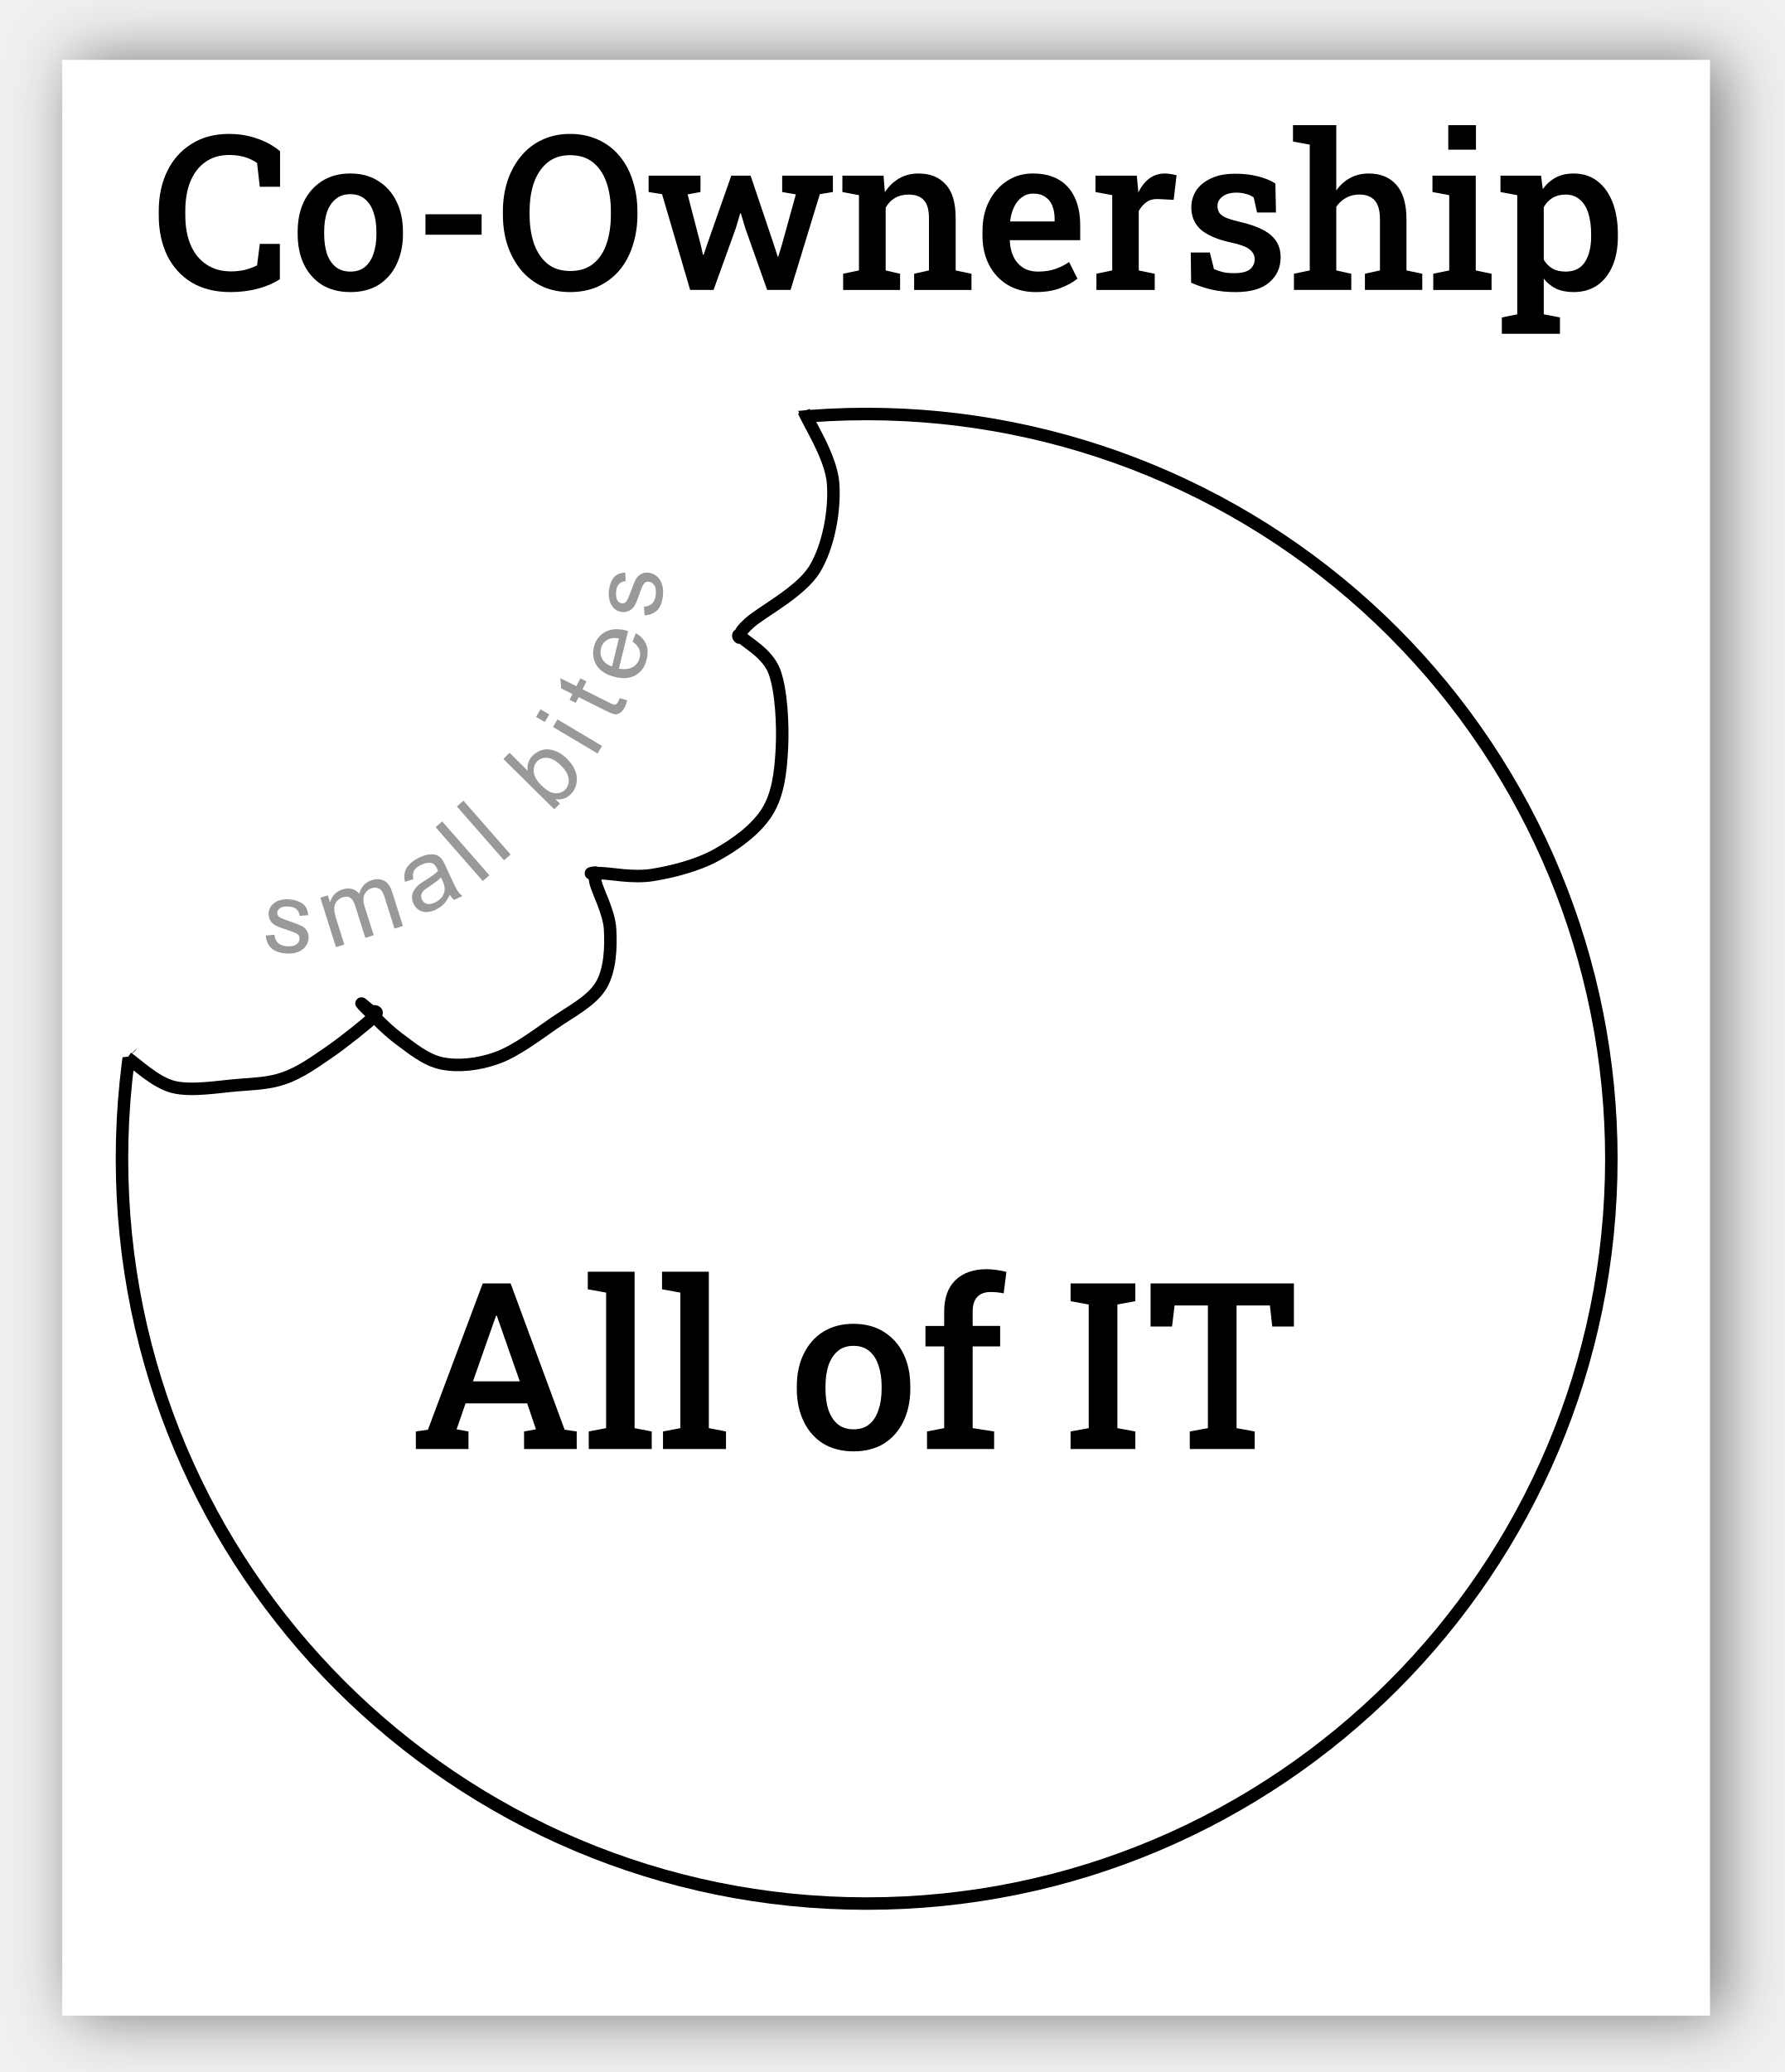
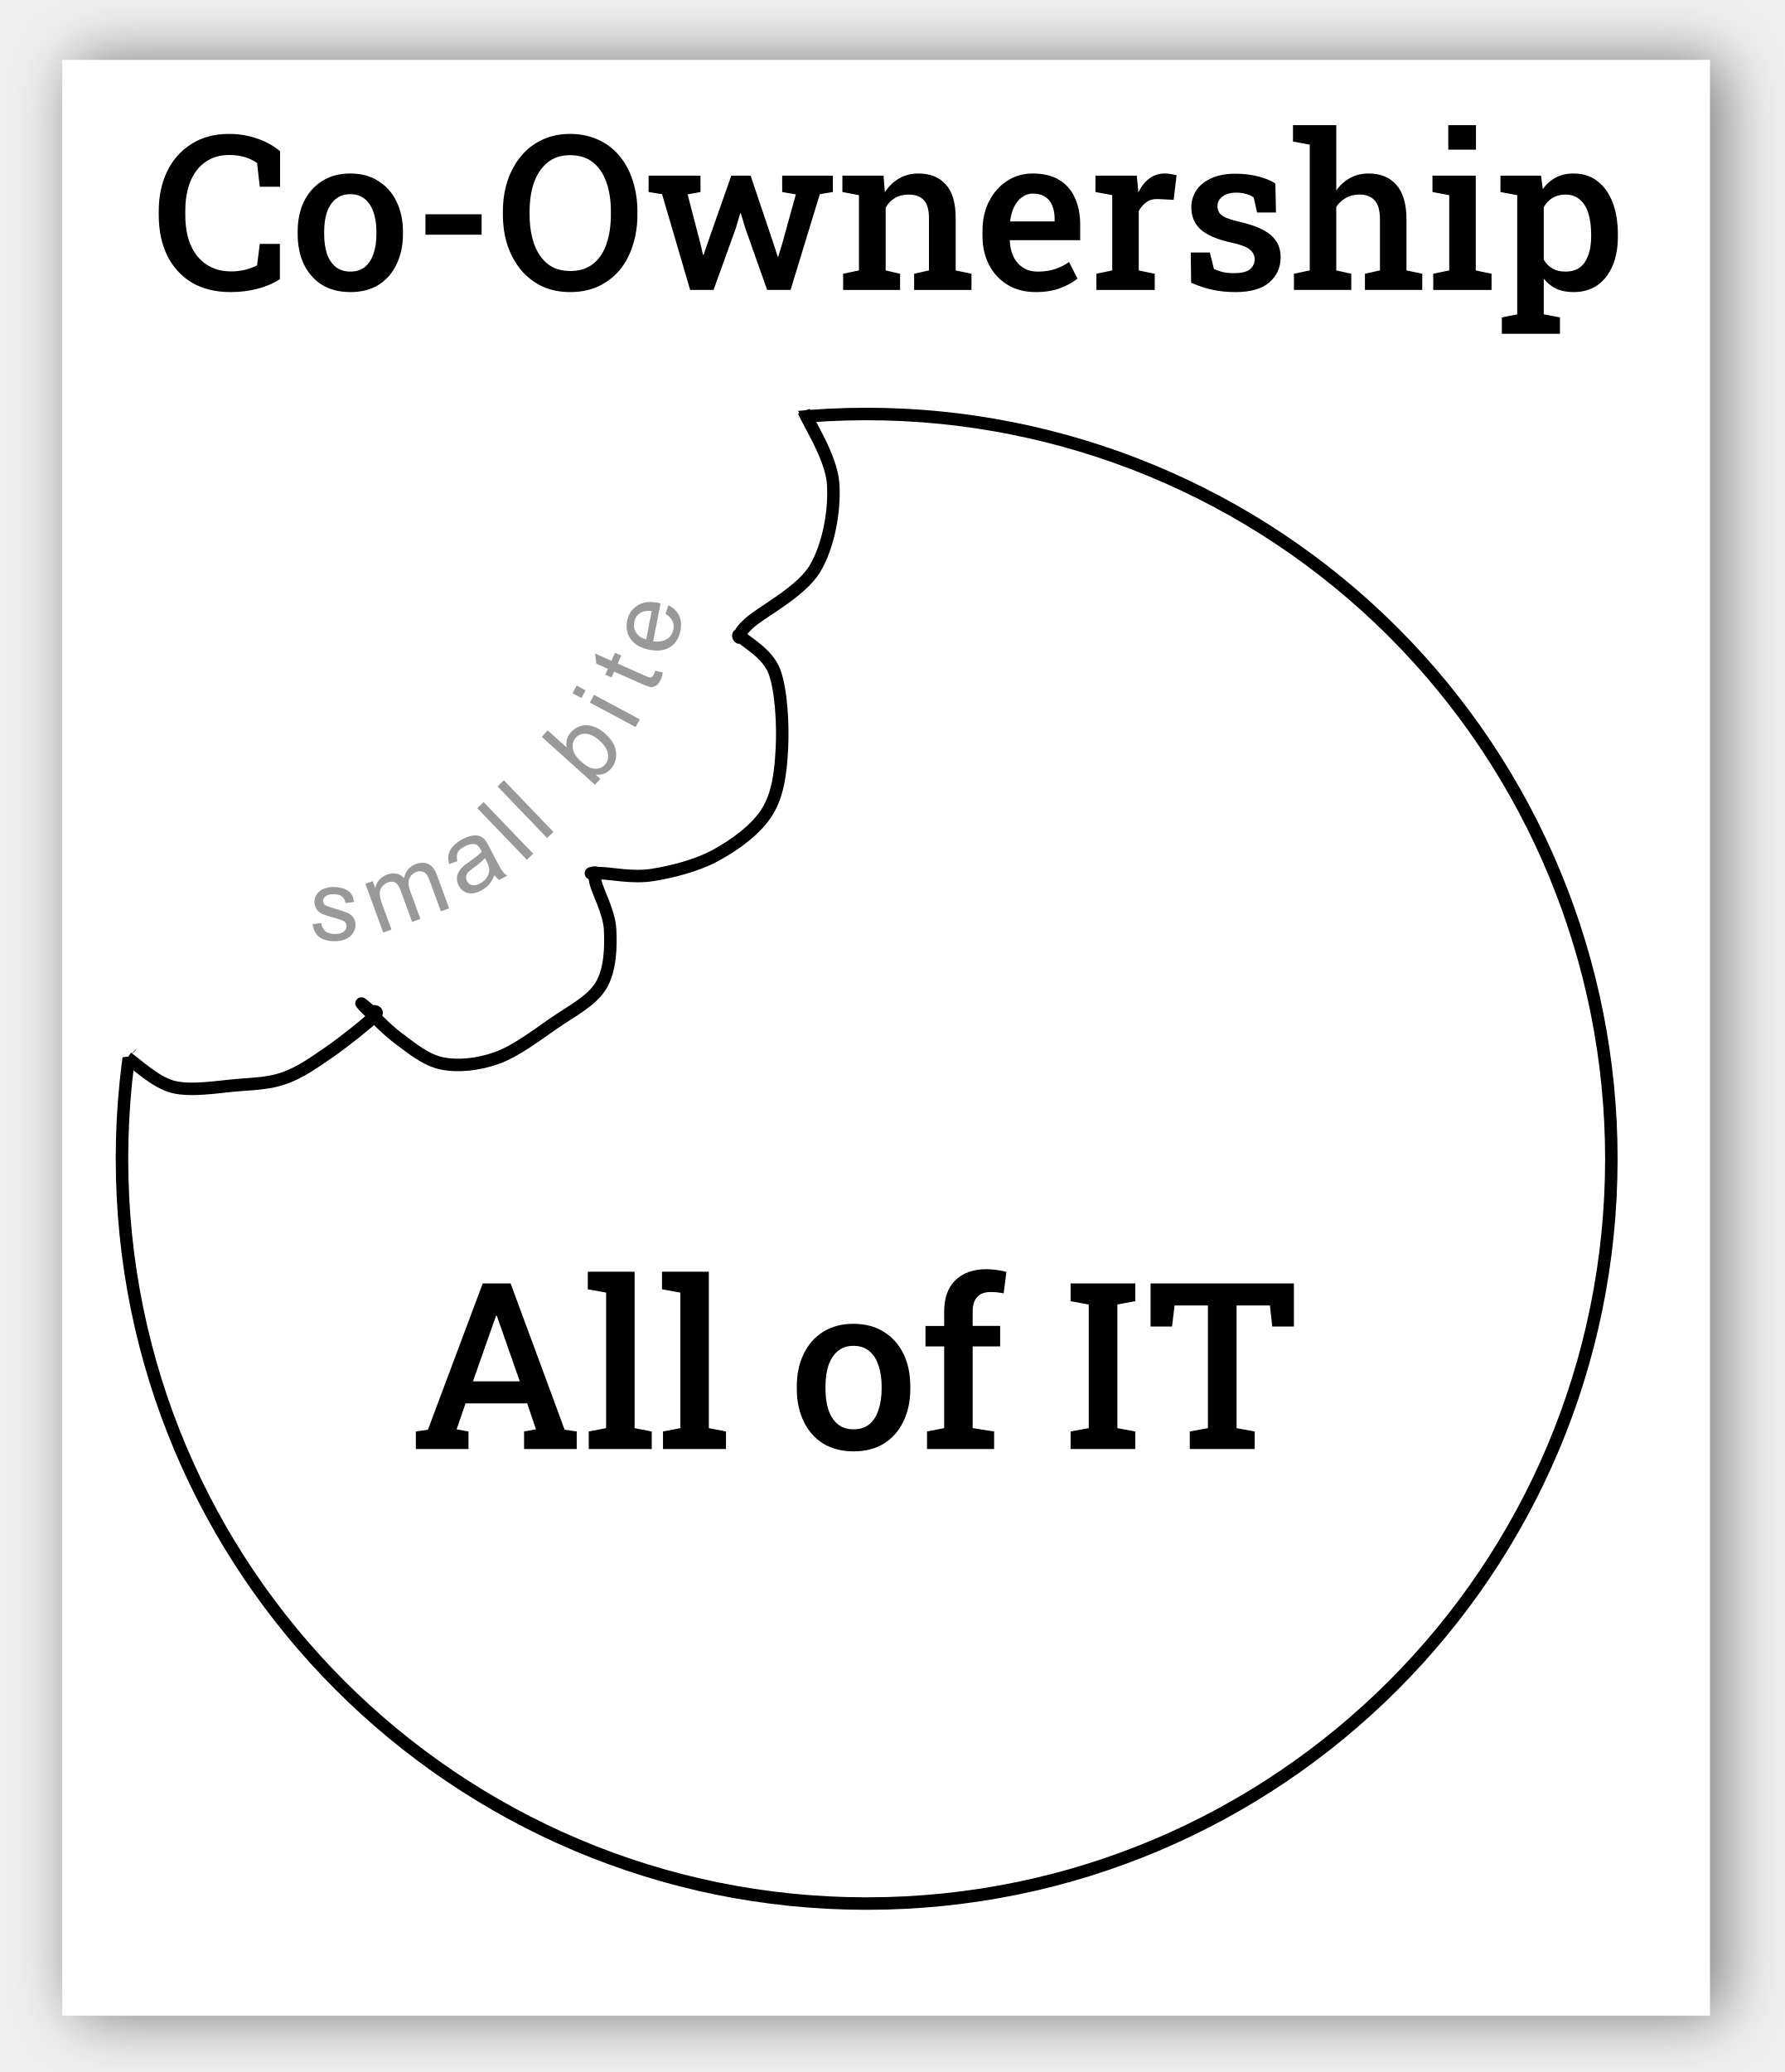
<svg xmlns="http://www.w3.org/2000/svg" xmlns:xlink="http://www.w3.org/1999/xlink" version="1.1" viewBox="0.0 0.0 143.0 166.0" fill="none" stroke="none" stroke-linecap="square" stroke-miterlimit="10">
  <clipPath id="p.0">
    <path d="m0 0l143.0 0l0 166.0l-143.0 0l0 -166.0z" clip-rule="nonzero" />
  </clipPath>
  <g clip-path="url(#p.0)">
    <path fill="#000000" fill-opacity="0.0" d="m0 0l143.0 0l0 166.0l-143.0 0z" fill-rule="evenodd" />
    <g filter="url(#shadowFilter-p.1)">
      <use xlink:href="#p.1" transform="matrix(1.0 0.0 0.0 1.0 1 0.0)" />
    </g>
    <defs>
      <filter id="shadowFilter-p.1" filterUnits="userSpaceOnUse">
        <feGaussianBlur in="SourceAlpha" stdDeviation="2.5" result="blur" />
        <feComponentTransfer in="blur" color-interpolation-filters="sRGB">
          <feFuncR type="linear" slope="0" intercept="0.0" />
          <feFuncG type="linear" slope="0" intercept="0.0" />
          <feFuncB type="linear" slope="0" intercept="0.0" />
          <feFuncA type="linear" slope="0.5" intercept="0" />
        </feComponentTransfer>
      </filter>
    </defs>
    <g id="p.1">
      <path fill="#ffffff" d="m4.984 4.798l132.031 0l0 156.693l-132.031 0z" fill-rule="evenodd" />
    </g>
    <path fill="#000000" fill-opacity="0.0" d="m-45.303 -2.411l233.606 0l0 40.409l-233.606 0z" fill-rule="evenodd" />
    <path fill="#000000" d="m18.47 23.4q-1.812 0 -3.109 -0.766q-1.281 -0.781 -1.969 -2.172q-0.672 -1.391 -0.672 -3.234l0 -0.312q0 -1.797 0.672 -3.187q0.672 -1.391 1.938 -2.188q1.266 -0.812 3.016 -0.812q1.219 0 2.266 0.375q1.062 0.359 1.828 1.016l0 2.844l-1.625 0l-0.219 -1.906q-0.281 -0.203 -0.625 -0.344q-0.328 -0.141 -0.734 -0.219q-0.391 -0.078 -0.875 -0.078q-1.109 0 -1.906 0.562q-0.781 0.547 -1.203 1.562q-0.406 1.0 -0.406 2.359l0 0.328q0 1.406 0.438 2.422q0.438 1.0 1.266 1.547q0.828 0.547 1.984 0.547q0.547 0 1.094 -0.125q0.547 -0.141 0.969 -0.359l0.219 -1.719l1.609 0l0 2.828q-0.703 0.469 -1.734 0.75q-1.031 0.281 -2.219 0.281zm9.614 0q-1.328 0 -2.281 -0.578q-0.938 -0.594 -1.453 -1.641q-0.5 -1.062 -0.5 -2.438l0 -0.172q0 -1.375 0.5 -2.422q0.516 -1.047 1.453 -1.641q0.953 -0.609 2.266 -0.609q1.312 0 2.25 0.609q0.953 0.594 1.453 1.641q0.516 1.047 0.516 2.422l0 0.172q0 1.375 -0.516 2.438q-0.5 1.047 -1.438 1.641q-0.938 0.578 -2.25 0.578zm0 -1.641q0.703 0 1.156 -0.375q0.469 -0.391 0.688 -1.062q0.234 -0.688 0.234 -1.578l0 -0.172q0 -0.891 -0.234 -1.562q-0.219 -0.672 -0.688 -1.062q-0.453 -0.391 -1.172 -0.391q-0.703 0 -1.172 0.391q-0.469 0.391 -0.703 1.062q-0.219 0.672 -0.219 1.562l0 0.172q0 0.891 0.219 1.578q0.234 0.672 0.703 1.062q0.469 0.375 1.188 0.375zm6.006 -2.953l0 -1.641l4.5 0l0 1.641l-4.5 0zm11.594 4.594q-1.234 0 -2.234 -0.453q-0.984 -0.469 -1.688 -1.297q-0.703 -0.844 -1.094 -1.984q-0.375 -1.141 -0.375 -2.5l0 -0.188q0 -1.359 0.375 -2.5q0.391 -1.141 1.094 -1.984q0.703 -0.844 1.688 -1.297q1.0 -0.469 2.219 -0.469q1.266 0 2.266 0.469q1.0 0.453 1.703 1.297q0.703 0.844 1.062 1.984q0.375 1.141 0.375 2.5l0 0.188q0 1.359 -0.375 2.5q-0.359 1.141 -1.062 1.984q-0.703 0.828 -1.703 1.297q-1.0 0.453 -2.25 0.453zm0 -1.688q1.109 0 1.828 -0.562q0.734 -0.578 1.078 -1.594q0.359 -1.031 0.359 -2.391l0 -0.203q0 -1.344 -0.359 -2.359q-0.359 -1.016 -1.078 -1.594q-0.719 -0.578 -1.844 -0.578q-1.062 0 -1.781 0.578q-0.719 0.578 -1.094 1.594q-0.359 1.016 -0.359 2.359l0 0.203q0 1.344 0.359 2.375q0.375 1.031 1.094 1.609q0.719 0.562 1.797 0.562zm9.615 1.516l-2.25 -7.672l-1.078 -0.172l0 -1.312l4.156 0l0 1.312l-1.031 0.188l1.031 3.969l0.203 0.875l0.047 0l0.297 -0.875l1.922 -5.469l1.547 0l1.859 5.516l0.312 0.969l0.047 0l0.297 -0.969l1.109 -4.016l-1.094 -0.188l0 -1.312l4.063 0l0 1.312l-1.047 0.172l-2.344 7.672l-1.875 0l-1.75 -4.938l-0.359 -1.203l-0.047 0l-0.359 1.203l-1.781 4.938l-1.875 0zm12.26 0l0 -1.297l1.266 -0.266l0 -6.031l-1.328 -0.25l0 -1.312l3.297 0l0.109 1.328q0.453 -0.703 1.125 -1.094q0.688 -0.406 1.562 -0.406q1.406 0 2.188 0.875q0.797 0.859 0.797 2.703l0 4.188l1.266 0.266l0 1.297l-4.594 0l0 -1.297l1.188 -0.266l0 -4.172q0 -1.031 -0.422 -1.469q-0.406 -0.437 -1.219 -0.437q-0.625 0 -1.094 0.281q-0.453 0.266 -0.734 0.766l0 5.031l1.156 0.266l0 1.297l-4.562 0zm15.428 0.172q-1.281 0 -2.25 -0.578q-0.953 -0.578 -1.484 -1.594q-0.531 -1.031 -0.531 -2.344l0 -0.359q0 -1.344 0.516 -2.375q0.531 -1.047 1.438 -1.641q0.906 -0.609 2.078 -0.609q1.25 0 2.094 0.5q0.844 0.5 1.266 1.422q0.438 0.922 0.438 2.203l0 1.219l-5.625 0l-0.016 0.047q0.031 0.719 0.297 1.281q0.266 0.547 0.766 0.875q0.5 0.312 1.203 0.312q0.75 0 1.359 -0.203q0.609 -0.203 1.125 -0.562l0.672 1.328q-0.547 0.453 -1.391 0.766q-0.828 0.312 -1.953 0.312zm-2.031 -5.656l3.547 0l0 -0.219q0 -0.594 -0.188 -1.047q-0.172 -0.453 -0.562 -0.703q-0.375 -0.266 -0.969 -0.266q-0.516 0 -0.906 0.297q-0.391 0.281 -0.625 0.781q-0.234 0.484 -0.312 1.109l0.016 0.047zm6.897 5.484l0 -1.297l1.266 -0.266l0 -6.031l-1.344 -0.25l0 -1.312l3.312 0l0.109 1.156l0.016 0.188q0.359 -0.734 0.891 -1.125q0.531 -0.391 1.234 -0.391q0.234 0 0.5 0.047q0.266 0.047 0.438 0.094l-0.234 1.969l-1.203 -0.062q-0.578 -0.031 -0.953 0.234q-0.375 0.25 -0.641 0.719l0 4.766l1.281 0.266l0 1.297l-4.672 0zm11.121 0.172q-0.984 0 -1.844 -0.188q-0.844 -0.188 -1.688 -0.562l-0.031 -2.422l1.531 0l0.328 1.328q0.359 0.156 0.734 0.25q0.391 0.078 0.875 0.078q0.906 0 1.281 -0.312q0.375 -0.328 0.375 -0.797q0 -0.453 -0.391 -0.781q-0.391 -0.328 -1.5 -0.562q-1.641 -0.359 -2.422 -1.031q-0.766 -0.688 -0.766 -1.781q0 -0.75 0.391 -1.359q0.406 -0.609 1.188 -0.969q0.781 -0.375 1.938 -0.375q1.031 0 1.844 0.219q0.812 0.203 1.375 0.562l0.047 2.328l-1.516 0l-0.266 -1.203q-0.25 -0.188 -0.609 -0.281q-0.344 -0.109 -0.781 -0.109q-0.703 0 -1.109 0.312q-0.406 0.297 -0.406 0.766q0 0.266 0.125 0.5q0.125 0.219 0.5 0.406q0.391 0.172 1.109 0.344q1.781 0.406 2.547 1.078q0.781 0.672 0.781 1.766q0 1.234 -0.906 2.016q-0.891 0.781 -2.734 0.781zm4.706 -0.172l0 -1.297l1.266 -0.266l0 -10.078l-1.344 -0.25l0 -1.312l3.469 0l0 5.234q0.453 -0.641 1.109 -1.0q0.656 -0.359 1.484 -0.359q1.422 0 2.219 0.906q0.812 0.906 0.812 2.781l0 4.078l1.266 0.266l0 1.297l-4.594 0l0 -1.297l1.203 -0.266l0 -4.094q0 -1.047 -0.422 -1.516q-0.422 -0.469 -1.234 -0.469q-0.594 0 -1.062 0.266q-0.469 0.25 -0.781 0.719l0 5.094l1.203 0.266l0 1.297l-4.594 0zm11.161 0l0 -1.297l1.281 -0.266l0 -6.031l-1.344 -0.25l0 -1.312l3.469 0l0 7.594l1.266 0.266l0 1.297l-4.672 0zm1.203 -11.234l0 -1.969l2.219 0l0 1.969l-2.219 0zm4.293 14.75l0 -1.312l1.234 -0.25l0 -9.547l-1.344 -0.25l0 -1.312l3.25 0l0.141 1.078q0.422 -0.594 1.031 -0.922q0.609 -0.328 1.438 -0.328q1.109 0 1.906 0.609q0.797 0.609 1.219 1.703q0.422 1.094 0.422 2.562l0 0.172q0 1.344 -0.422 2.344q-0.422 1.0 -1.219 1.562q-0.797 0.547 -1.906 0.547q-0.797 0 -1.391 -0.266q-0.578 -0.281 -1.0 -0.812l0 2.859l1.297 0.25l0 1.312l-4.656 0zm5.109 -4.984q1.047 0 1.547 -0.766q0.5 -0.781 0.5 -2.047l0 -0.172q0 -0.953 -0.219 -1.672q-0.219 -0.719 -0.688 -1.109q-0.453 -0.406 -1.156 -0.406q-0.594 0 -1.031 0.266q-0.438 0.266 -0.703 0.75l0 4.203q0.266 0.453 0.688 0.703q0.438 0.25 1.062 0.25z" fill-rule="nonzero" />
    <path fill="#000000" fill-opacity="0.0" d="m9.773 92.836l0 0c0 -32.954 26.715 -59.669 59.669 -59.669l0 0c15.825 0 31.002 6.287 42.193 17.477c11.19 11.19 17.477 26.367 17.477 42.193l0 0c0 32.954 -26.715 59.669 -59.669 59.669l0 0c-32.954 0 -59.669 -26.715 -59.669 -59.669z" fill-rule="evenodd" />
    <path stroke="#000000" stroke-width="1.0" stroke-linejoin="round" stroke-linecap="butt" d="m9.773 92.836l0 0c0 -32.954 26.715 -59.669 59.669 -59.669l0 0c15.825 0 31.002 6.287 42.193 17.477c11.19 11.19 17.477 26.367 17.477 42.193l0 0c0 32.954 -26.715 59.669 -59.669 59.669l0 0c-32.954 0 -59.669 -26.715 -59.669 -59.669z" fill-rule="evenodd" />
    <path fill="#000000" d="m33.32 116.089l0 -1.406l0.969 -0.141l4.391 -11.719l2.234 0l4.328 11.719l0.969 0.141l0 1.406l-4.219 0l0 -1.406l0.953 -0.172l-0.703 -2.078l-4.938 0l-0.719 2.078l0.953 0.172l0 1.406l-4.219 0zm4.578 -5.422l3.75 0l-1.719 -4.906l-0.125 -0.359l-0.047 0l-0.141 0.375l-1.719 4.891zm9.277 5.422l0 -1.406l1.391 -0.266l0 -10.859l-1.469 -0.266l0 -1.406l3.75 0l0 12.531l1.375 0.266l0 1.406l-5.047 0zm5.949 0l0 -1.406l1.391 -0.266l0 -10.859l-1.469 -0.266l0 -1.406l3.75 0l0 12.531l1.375 0.266l0 1.406l-5.047 0zm15.268 0.188q-1.406 0 -2.438 -0.625q-1.016 -0.641 -1.562 -1.781q-0.547 -1.141 -0.547 -2.609l0 -0.188q0 -1.469 0.547 -2.594q0.547 -1.141 1.562 -1.781q1.031 -0.641 2.422 -0.641q1.422 0 2.438 0.641q1.031 0.641 1.578 1.766q0.547 1.125 0.547 2.609l0 0.188q0 1.469 -0.547 2.609q-0.547 1.141 -1.562 1.781q-1.016 0.625 -2.438 0.625zm0 -1.766q0.766 0 1.266 -0.406q0.5 -0.422 0.734 -1.156q0.25 -0.734 0.25 -1.688l0 -0.188q0 -0.953 -0.25 -1.672q-0.234 -0.734 -0.734 -1.156q-0.5 -0.422 -1.281 -0.422q-0.75 0 -1.25 0.422q-0.5 0.422 -0.75 1.156q-0.234 0.719 -0.234 1.672l0 0.188q0 0.953 0.234 1.688q0.25 0.734 0.75 1.156q0.516 0.406 1.266 0.406zm5.887 1.578l0 -1.406l1.375 -0.266l0 -6.547l-1.5 0l0 -1.641l1.5 0l0 -1.156q0 -1.625 0.891 -2.5q0.906 -0.891 2.516 -0.891q0.375 0 0.797 0.062q0.438 0.062 0.781 0.156l-0.219 1.719q-0.203 -0.047 -0.484 -0.078q-0.281 -0.031 -0.547 -0.031q-0.734 0 -1.094 0.406q-0.359 0.391 -0.359 1.156l0 1.156l2.203 0l0 1.641l-2.203 0l0 6.547l1.719 0.266l0 1.406l-5.375 0zm11.503 0l0 -1.406l1.453 -0.266l0 -9.906l-1.453 -0.266l0 -1.422l5.188 0l0 1.422l-1.438 0.266l0 9.906l1.438 0.266l0 1.406l-5.188 0zm9.551 0l0 -1.406l1.453 -0.266l0 -9.828l-2.672 0l-0.203 1.688l-1.719 0l0 -3.453l11.484 0l0 3.453l-1.734 0l-0.188 -1.688l-2.672 0l0 9.828l1.453 0.266l0 1.406l-5.203 0z" fill-rule="nonzero" />
    <path fill="#ffffff" d="m38.762 57.388l25.441 -23.924l-1.667 -3.635l-30.816 8.903l-18.467 21.299l-3.517 13.189l-3.226 11.877l3.787 -0.454z" fill-rule="evenodd" />
    <path fill="#ffffff" d="m64.41 32.946c0.391 0.967 2.2 3.699 2.347 5.804c0.146 2.105 -0.346 4.961 -1.468 6.824c-1.122 1.863 -4.27 3.441 -5.267 4.354c-0.997 0.913 -0.615 0.937 -0.715 1.125c-0.1 0.187 -0.345 -0.466 0.116 0c0.46 0.466 2.107 1.313 2.645 2.795c0.538 1.482 0.681 4.235 0.584 6.097c-0.097 1.862 -0.29 3.649 -1.168 5.076c-0.878 1.427 -2.563 2.638 -4.101 3.485c-1.538 0.847 -3.589 1.355 -5.127 1.597c-1.538 0.242 -3.281 -0.125 -4.099 -0.147c-0.818 -0.022 -0.755 0.013 -0.808 0.013c-0.053 3.1280518E-4 0.428 -0.13 0.489 -0.011c0.061 0.119 -0.296 -0.024 -0.121 0.726c0.174 0.75 1.094 2.395 1.168 3.774c0.073 1.379 0.029 3.24 -0.728 4.498c-0.756 1.258 -2.418 2.081 -3.81 3.048c-1.391 0.968 -3.05 2.225 -4.539 2.757c-1.489 0.532 -3.075 0.7 -4.394 0.435c-1.318 -0.266 -2.467 -1.254 -3.517 -2.028c-1.049 -0.774 -2.364 -2.211 -2.78 -2.614c-0.416 -0.402 0.14 0.085 0.284 0.2c0.144 0.115 0.534 0.444 0.578 0.489c0.044 0.044 -0.314 -0.252 -0.312 -0.222c0.003 0.03 0.884 -0.146 0.328 0.405c-0.555 0.551 -2.464 2.077 -3.66 2.899c-1.196 0.822 -2.294 1.6 -3.515 2.035c-1.221 0.436 -2.321 0.458 -3.81 0.578c-1.489 0.12 -3.658 0.507 -5.123 0.144c-1.465 -0.363 -3.053 -1.934 -3.664 -2.321" fill-rule="evenodd" />
    <path stroke="#000000" stroke-width="1.0" stroke-linejoin="round" stroke-linecap="butt" d="m64.41 32.946c0.391 0.967 2.2 3.699 2.347 5.804c0.146 2.105 -0.346 4.961 -1.468 6.824c-1.122 1.863 -4.27 3.441 -5.267 4.354c-0.997 0.913 -0.615 0.937 -0.715 1.125c-0.1 0.187 -0.345 -0.466 0.116 0c0.46 0.466 2.107 1.313 2.645 2.795c0.538 1.482 0.681 4.235 0.584 6.097c-0.097 1.862 -0.29 3.649 -1.168 5.076c-0.878 1.427 -2.563 2.638 -4.101 3.485c-1.538 0.847 -3.589 1.355 -5.127 1.597c-1.538 0.242 -3.281 -0.125 -4.099 -0.147c-0.818 -0.022 -0.755 0.013 -0.808 0.013c-0.053 3.1280518E-4 0.428 -0.13 0.489 -0.011c0.061 0.119 -0.296 -0.024 -0.121 0.726c0.174 0.75 1.094 2.395 1.168 3.774c0.073 1.379 0.029 3.24 -0.728 4.498c-0.756 1.258 -2.418 2.081 -3.81 3.048c-1.391 0.968 -3.05 2.225 -4.539 2.757c-1.489 0.532 -3.075 0.7 -4.394 0.435c-1.318 -0.266 -2.467 -1.254 -3.517 -2.028c-1.049 -0.774 -2.364 -2.211 -2.78 -2.614c-0.416 -0.402 0.14 0.085 0.284 0.2c0.144 0.115 0.534 0.444 0.578 0.489c0.044 0.044 -0.314 -0.252 -0.312 -0.222c0.003 0.03 0.884 -0.146 0.328 0.405c-0.555 0.551 -2.464 2.077 -3.66 2.899c-1.196 0.822 -2.294 1.6 -3.515 2.035c-1.221 0.436 -2.321 0.458 -3.81 0.578c-1.489 0.12 -3.658 0.507 -5.123 0.144c-1.465 -0.363 -3.053 -1.934 -3.664 -2.321" fill-rule="evenodd" />
-     <path fill="#000000" fill-opacity="0.0" d="m-14.595 57.058l77.337 5.014l-1.842 27.717l-77.337 -5.014z" fill-rule="evenodd" />
-     <path fill="#999999" d="m21.297 74.952l0.693 -0.065q0.035 0.409 0.285 0.66q0.251 0.235 0.734 0.267q0.483 0.031 0.73 -0.141q0.247 -0.188 0.265 -0.453q0.017 -0.249 -0.178 -0.387q-0.134 -0.103 -0.701 -0.296q-0.767 -0.238 -1.054 -0.397q-0.287 -0.16 -0.426 -0.419q-0.138 -0.275 -0.119 -0.571q0.019 -0.281 0.159 -0.506q0.156 -0.225 0.385 -0.367q0.164 -0.115 0.45 -0.174q0.287 -0.075 0.614 -0.054q0.483 0.031 0.848 0.196q0.365 0.165 0.52 0.425q0.156 0.245 0.191 0.654l-0.692 0.049q-0.025 -0.33 -0.232 -0.516q-0.206 -0.201 -0.627 -0.229q-0.483 -0.031 -0.697 0.127q-0.213 0.143 -0.228 0.361q-0.008 0.125 0.062 0.239q0.085 0.131 0.268 0.205q0.09 0.053 0.596 0.227q0.735 0.251 1.023 0.395q0.288 0.144 0.427 0.403q0.156 0.245 0.132 0.604q-0.023 0.343 -0.246 0.642q-0.223 0.299 -0.625 0.445q-0.386 0.147 -0.885 0.115q-0.795 -0.052 -1.21 -0.407q-0.398 -0.37 -0.464 -1.032z" fill-rule="nonzero" />
-     <path fill="#000000" fill-opacity="0.0" d="m-12.411 70.724l73.914 -23.363l8.354 26.494l-73.914 23.363z" fill-rule="evenodd" />
-     <path fill="#999999" d="m26.918 75.881l-1.25 -3.964l0.596 -0.188l0.179 0.566q0.1 -0.359 0.341 -0.632q0.256 -0.278 0.659 -0.405q0.432 -0.137 0.776 -0.032q0.339 0.089 0.562 0.38q0.241 -0.846 1.001 -1.087q0.581 -0.184 0.997 0.045q0.431 0.224 0.647 0.91l0.855 2.712l-0.67 0.212l-0.785 -2.489q-0.127 -0.402 -0.258 -0.558q-0.116 -0.16 -0.328 -0.208q-0.201 -0.067 -0.425 0.003q-0.417 0.132 -0.611 0.504q-0.179 0.368 0.014 0.979l0.724 2.295l-0.67 0.212l-0.813 -2.578q-0.141 -0.447 -0.375 -0.619q-0.234 -0.172 -0.607 -0.054q-0.283 0.089 -0.489 0.319q-0.191 0.224 -0.202 0.555q-0.015 0.316 0.154 0.853l0.648 2.056l-0.67 0.212z" fill-rule="nonzero" />
-     <path fill="#000000" fill-opacity="0.0" d="m-6.856 73.604l70.345 -32.527l11.638 25.249l-70.345 32.527z" fill-rule="evenodd" />
-     <path fill="#999999" d="m36.042 71.688q-0.217 0.462 -0.485 0.74q-0.267 0.279 -0.65 0.456q-0.61 0.282 -1.088 0.141q-0.47 -0.161 -0.686 -0.63q-0.131 -0.284 -0.122 -0.563q0.023 -0.286 0.163 -0.506q0.147 -0.24 0.37 -0.429q0.158 -0.142 0.522 -0.362q0.734 -0.46 1.03 -0.752q-0.045 -0.134 -0.058 -0.163q-0.183 -0.397 -0.439 -0.468q-0.339 -0.101 -0.821 0.122q-0.454 0.21 -0.595 0.464q-0.141 0.254 -0.071 0.704l-0.663 0.203q-0.098 -0.437 -0.011 -0.77q0.081 -0.347 0.391 -0.645q0.303 -0.312 0.786 -0.535q0.482 -0.223 0.832 -0.247q0.364 -0.031 0.591 0.088q0.22 0.105 0.395 0.334q0.107 0.157 0.303 0.583l0.392 0.851q0.406 0.88 0.559 1.101q0.154 0.222 0.365 0.382l-0.667 0.308q-0.191 -0.153 -0.343 -0.409zm-0.711 -1.393q-0.275 0.299 -0.924 0.72q-0.371 0.24 -0.508 0.39q-0.123 0.143 -0.143 0.324q-0.026 0.167 0.052 0.337q0.118 0.255 0.381 0.34q0.277 0.078 0.646 -0.092q0.369 -0.171 0.58 -0.458q0.219 -0.308 0.216 -0.651q0.001 -0.259 -0.195 -0.684l-0.105 -0.227z" fill-rule="nonzero" />
-     <path fill="#000000" fill-opacity="0.0" d="m-1.213 83.298l58.248 -51.146l18.308 20.898l-58.248 51.146z" fill-rule="evenodd" />
-     <path fill="#999999" d="m38.683 70.586l-3.779 -4.313l0.528 -0.464l3.779 4.313l-0.528 0.464z" fill-rule="nonzero" />
-     <path fill="#000000" fill-opacity="0.0" d="m0.49 81.635l58.248 -51.146l18.308 20.898l-58.248 51.146z" fill-rule="evenodd" />
-     <path fill="#999999" d="m40.385 68.923l-3.779 -4.313l0.528 -0.464l3.779 4.313l-0.528 0.464z" fill-rule="nonzero" />
-     <path fill="#000000" fill-opacity="0.0" d="m6.463 79.449l54.414 -55.207l19.765 19.525l-54.414 55.207z" fill-rule="evenodd" />
-     <path fill="#999999" d="m44.862 64.382l-0.45 0.456l-4.079 -4.03l0.494 -0.501l1.456 1.439q-0.093 -0.707 0.39 -1.197q0.274 -0.278 0.627 -0.413q0.352 -0.135 0.706 -0.093q0.354 0.042 0.719 0.227q0.366 0.185 0.688 0.504q0.756 0.747 0.805 1.542q0.038 0.785 -0.477 1.308q-0.516 0.523 -1.245 0.395l0.367 0.362zm-1.501 -1.482q0.534 0.527 0.91 0.613q0.619 0.151 1.014 -0.25q0.329 -0.334 0.281 -0.842q-0.048 -0.53 -0.615 -1.09q-0.578 -0.571 -1.086 -0.612q-0.497 -0.052 -0.826 0.282q-0.318 0.323 -0.27 0.853q0.059 0.519 0.592 1.046z" fill-rule="nonzero" />
-     <path fill="#000000" fill-opacity="0.0" d="m13.917 84.826l39.451 -66.705l23.886 14.222l-39.451 66.705z" fill-rule="evenodd" />
-     <path fill="#999999" d="m43.65 57.848l-0.698 -0.416l0.358 -0.605l0.698 0.416l-0.358 0.605zm4.229 2.518l-3.571 -2.126l0.358 -0.605l3.571 2.126l-0.358 0.605z" fill-rule="nonzero" />
-     <path fill="#000000" fill-opacity="0.0" d="m32.922 84.768l6.778 -77.203l27.703 2.492l-6.778 77.203z" fill-rule="evenodd" />
-     <path fill="#999999" d="m51.648 49.303l-0.049 -0.695q0.41 -0.026 0.667 -0.269q0.241 -0.245 0.283 -0.728q0.042 -0.483 -0.124 -0.733q-0.182 -0.252 -0.446 -0.275q-0.249 -0.022 -0.391 0.169q-0.106 0.132 -0.312 0.694q-0.255 0.761 -0.421 1.045q-0.166 0.283 -0.429 0.416q-0.278 0.132 -0.574 0.105q-0.28 -0.025 -0.503 -0.171q-0.221 -0.161 -0.358 -0.393q-0.111 -0.167 -0.164 -0.454q-0.069 -0.289 -0.04 -0.615q0.042 -0.483 0.215 -0.843q0.173 -0.361 0.437 -0.51q0.248 -0.15 0.659 -0.176l0.033 0.693q-0.331 0.017 -0.521 0.22q-0.206 0.201 -0.243 0.621q-0.042 0.483 0.111 0.7q0.138 0.216 0.356 0.236q0.124 0.011 0.24 -0.057q0.133 -0.082 0.211 -0.263q0.055 -0.089 0.24 -0.59q0.268 -0.729 0.418 -1.013q0.15 -0.285 0.413 -0.418q0.248 -0.15 0.606 -0.118q0.342 0.031 0.636 0.261q0.293 0.23 0.431 0.635q0.138 0.389 0.095 0.887q-0.07 0.794 -0.435 1.2q-0.379 0.389 -1.042 0.44z" fill-rule="nonzero" />
-     <path fill="#000000" fill-opacity="0.0" d="m17.464 84.205l34.636 -69.332l24.868 12.461l-34.636 69.332z" fill-rule="evenodd" />
-     <path fill="#999999" d="m49.657 55.929l0.594 0.175q-0.063 0.301 -0.168 0.51q-0.175 0.349 -0.384 0.489q-0.203 0.126 -0.412 0.126q-0.217 -0.021 -0.789 -0.308l-2.137 -1.071l-0.23 0.461l-0.489 -0.245l0.23 -0.461l-0.908 -0.455l-0.063 -0.818l1.285 0.644l0.314 -0.629l0.489 0.245l-0.314 0.629l2.179 1.092q0.265 0.133 0.363 0.147q0.091 -0.007 0.168 -0.056q0.077 -0.049 0.147 -0.189q0.056 -0.112 0.126 -0.287z" fill-rule="nonzero" />
-     <path fill="#000000" fill-opacity="0.0" d="m26.207 86.475l18.384 -75.275l27.039 6.648l-18.384 75.275z" fill-rule="evenodd" />
-     <path fill="#999999" d="m50.683 51.411l0.262 -0.676q0.581 0.32 0.819 0.861q0.226 0.522 0.052 1.236q-0.215 0.88 -0.887 1.262q-0.672 0.382 -1.659 0.139q-1.017 -0.25 -1.452 -0.904q-0.432 -0.669 -0.228 -1.504q0.196 -0.804 0.884 -1.183q0.672 -0.382 1.674 -0.136q0.061 0.015 0.178 0.06l-0.734 3.005q0.664 0.115 1.109 -0.13q0.431 -0.248 0.557 -0.764q0.089 -0.364 -0.045 -0.671q-0.131 -0.322 -0.53 -0.597zm-1.641 1.978l0.549 -2.246q-0.527 -0.081 -0.837 0.068q-0.472 0.222 -0.602 0.753q-0.115 0.471 0.126 0.868q0.241 0.397 0.764 0.558z" fill-rule="nonzero" />
+     <path fill="#000000" fill-opacity="0.0" d="m-11.626 57.819l77.484 1.45l-0.565 27.772l-77.484 -1.45z" fill-rule="evenodd" />
+     <path fill="#999999" d="m25.05 74.043l0.69 -0.096q0.054 0.407 0.315 0.647q0.261 0.224 0.745 0.233q0.484 0.009 0.722 -0.174q0.238 -0.199 0.244 -0.464q0.005 -0.25 -0.195 -0.379q-0.139 -0.096 -0.714 -0.263q-0.777 -0.202 -1.071 -0.348q-0.294 -0.146 -0.445 -0.399q-0.151 -0.268 -0.145 -0.565q0.006 -0.281 0.135 -0.513q0.145 -0.232 0.367 -0.384q0.159 -0.122 0.442 -0.195q0.283 -0.088 0.611 -0.082q0.484 0.009 0.856 0.157q0.372 0.148 0.539 0.401q0.167 0.238 0.221 0.645l-0.689 0.081q-0.04 -0.329 -0.255 -0.505q-0.215 -0.192 -0.637 -0.199q-0.484 -0.009 -0.691 0.159q-0.206 0.152 -0.211 0.371q-0.003 0.125 0.073 0.236q0.091 0.127 0.277 0.193q0.093 0.049 0.605 0.199q0.746 0.217 1.04 0.348q0.294 0.131 0.445 0.383q0.167 0.238 0.16 0.597q-0.007 0.344 -0.216 0.652q-0.209 0.309 -0.604 0.473q-0.378 0.165 -0.878 0.155q-0.797 -0.015 -1.227 -0.351q-0.415 -0.352 -0.511 -1.01z" fill-rule="nonzero" />
+     <path fill="#000000" fill-opacity="0.0" d="m-8.816 71.37l72.76 -26.738l9.564 26.081l-72.76 26.738z" fill-rule="evenodd" />
+     <path fill="#999999" d="m30.708 74.711l-1.431 -3.902l0.587 -0.216l0.204 0.557q0.083 -0.363 0.312 -0.647q0.243 -0.289 0.639 -0.435q0.425 -0.156 0.774 -0.068q0.343 0.074 0.579 0.353q0.202 -0.857 0.95 -1.131q0.572 -0.21 0.998 -6.3323975E-4q0.441 0.204 0.688 0.879l0.979 2.67l-0.66 0.243l-0.898 -2.45q-0.145 -0.396 -0.283 -0.545q-0.123 -0.154 -0.337 -0.192q-0.204 -0.058 -0.424 0.023q-0.411 0.151 -0.587 0.532q-0.162 0.376 0.059 0.977l0.828 2.259l-0.66 0.243l-0.931 -2.538q-0.161 -0.44 -0.403 -0.601q-0.242 -0.161 -0.609 -0.026q-0.279 0.102 -0.474 0.341q-0.181 0.233 -0.176 0.564q-4.5585632E-4 0.316 0.193 0.845l0.742 2.024l-0.66 0.243z" fill-rule="nonzero" />
+     <path fill="#000000" fill-opacity="0.0" d="m-3.135 73.991l68.773 -35.729l12.787 24.687l-68.773 35.729z" fill-rule="evenodd" />
+     <path fill="#999999" d="m39.629 70.104q-0.196 0.471 -0.45 0.762q-0.254 0.291 -0.629 0.485q-0.596 0.31 -1.08 0.191q-0.477 -0.14 -0.714 -0.597q-0.144 -0.277 -0.148 -0.557q0.01 -0.287 0.139 -0.513q0.136 -0.247 0.35 -0.446q0.152 -0.149 0.504 -0.385q0.712 -0.493 0.994 -0.798q-0.051 -0.132 -0.065 -0.16q-0.201 -0.388 -0.461 -0.447q-0.344 -0.086 -0.815 0.159q-0.444 0.231 -0.573 0.491q-0.129 0.261 -0.039 0.707l-0.653 0.234q-0.118 -0.432 -0.046 -0.768q0.065 -0.351 0.361 -0.663q0.289 -0.326 0.76 -0.571q0.471 -0.245 0.82 -0.285q0.363 -0.047 0.595 0.061q0.225 0.094 0.41 0.315q0.114 0.152 0.33 0.568l0.431 0.832q0.446 0.86 0.609 1.074q0.164 0.214 0.382 0.365l-0.652 0.339q-0.198 -0.144 -0.362 -0.393zm-0.774 -1.359q-0.261 0.312 -0.89 0.762q-0.359 0.257 -0.49 0.413q-0.117 0.149 -0.128 0.331q-0.019 0.168 0.068 0.335q0.129 0.25 0.396 0.323q0.28 0.066 0.641 -0.122q0.361 -0.187 0.559 -0.484q0.205 -0.318 0.186 -0.66q-0.011 -0.259 -0.226 -0.675l-0.115 -0.222z" fill-rule="nonzero" />
+     <path fill="#000000" fill-opacity="0.0" d="m2.948 83.415l55.832 -53.771l19.25 20.033l-55.832 53.771z" fill-rule="evenodd" />
+     <path fill="#999999" d="m42.216 68.881l-3.973 -4.135l0.506 -0.488l3.973 4.135l-0.506 0.488z" fill-rule="nonzero" />
+     <path fill="#000000" fill-opacity="0.0" d="m4.573 81.675l55.832 -53.771l19.25 20.033l-55.832 53.771z" fill-rule="evenodd" />
+     <path fill="#999999" d="m43.841 67.141l-3.973 -4.135l0.506 -0.488l3.973 4.135l-0.506 0.488z" fill-rule="nonzero" />
+     <path fill="#000000" fill-opacity="0.0" d="m10.439 79.217l51.816 -57.651l20.642 18.595l-51.816 57.651z" fill-rule="evenodd" />
+     <path fill="#999999" d="m48.104 62.399l-0.428 0.476l-4.261 -3.838l0.47 -0.523l1.521 1.37q-0.125 -0.702 0.334 -1.213q0.261 -0.291 0.607 -0.442q0.346 -0.151 0.701 -0.126q0.355 0.026 0.729 0.194q0.374 0.168 0.71 0.472q0.789 0.711 0.875 1.504q0.074 0.782 -0.416 1.328q-0.491 0.546 -1.226 0.452l0.383 0.345zm-1.567 -1.412q0.557 0.502 0.937 0.571q0.626 0.122 1.002 -0.296q0.313 -0.349 0.242 -0.854q-0.072 -0.528 -0.664 -1.061q-0.604 -0.544 -1.113 -0.561q-0.499 -0.029 -0.812 0.32q-0.303 0.337 -0.231 0.865q0.083 0.516 0.64 1.018z" fill-rule="nonzero" />
+     <path fill="#000000" fill-opacity="0.0" d="m18.133 84.245l36.34 -68.449l24.515 13.108l-36.34 68.449z" fill-rule="evenodd" />
+     <path fill="#999999" d="m46.592 55.928l-0.717 -0.383l0.33 -0.621l0.717 0.383l-0.33 0.621zm4.34 2.321l-3.665 -1.96l0.33 -0.621l3.665 1.96l-0.33 0.621z" fill-rule="nonzero" />
+     <path fill="#000000" fill-opacity="0.0" d="m21.647 83.461l31.41 -70.851l25.414 11.303l-31.41 70.851z" fill-rule="evenodd" />
+     <path fill="#999999" d="m52.505 53.734l0.601 0.148q-0.049 0.303 -0.144 0.517q-0.158 0.357 -0.361 0.506q-0.197 0.135 -0.406 0.144q-0.217 -0.011 -0.803 -0.271l-2.184 -0.972l-0.209 0.471l-0.5 -0.222l0.209 -0.471l-0.928 -0.413l-0.101 -0.814l1.313 0.584l0.285 -0.643l0.5 0.222l-0.285 0.643l2.227 0.991q0.271 0.121 0.37 0.13q0.09 -0.011 0.165 -0.063q0.074 -0.052 0.138 -0.195q0.051 -0.114 0.112 -0.292z" fill-rule="nonzero" />
+     <path fill="#000000" fill-opacity="0.0" d="m30.485 85.327l14.901 -76.04l27.316 5.397l-14.901 76.04z" fill-rule="evenodd" />
+     <path fill="#999999" d="m53.322 49.174l0.23 -0.687q0.595 0.293 0.858 0.822q0.25 0.511 0.109 1.232q-0.174 0.889 -0.828 1.302q-0.654 0.412 -1.65 0.215q-1.027 -0.203 -1.492 -0.836q-0.462 -0.649 -0.297 -1.492q0.159 -0.813 0.829 -1.222q0.654 -0.412 1.666 -0.212q0.061 0.012 0.181 0.052l-0.595 3.036q0.668 0.084 1.102 -0.18q0.419 -0.268 0.521 -0.789q0.072 -0.368 -0.076 -0.668q-0.145 -0.315 -0.557 -0.572zm-1.548 2.051l0.445 -2.269q-0.53 -0.057 -0.833 0.106q-0.462 0.243 -0.567 0.78q-0.093 0.475 0.166 0.861q0.259 0.386 0.789 0.522z" fill-rule="nonzero" />
  </g>
</svg>
